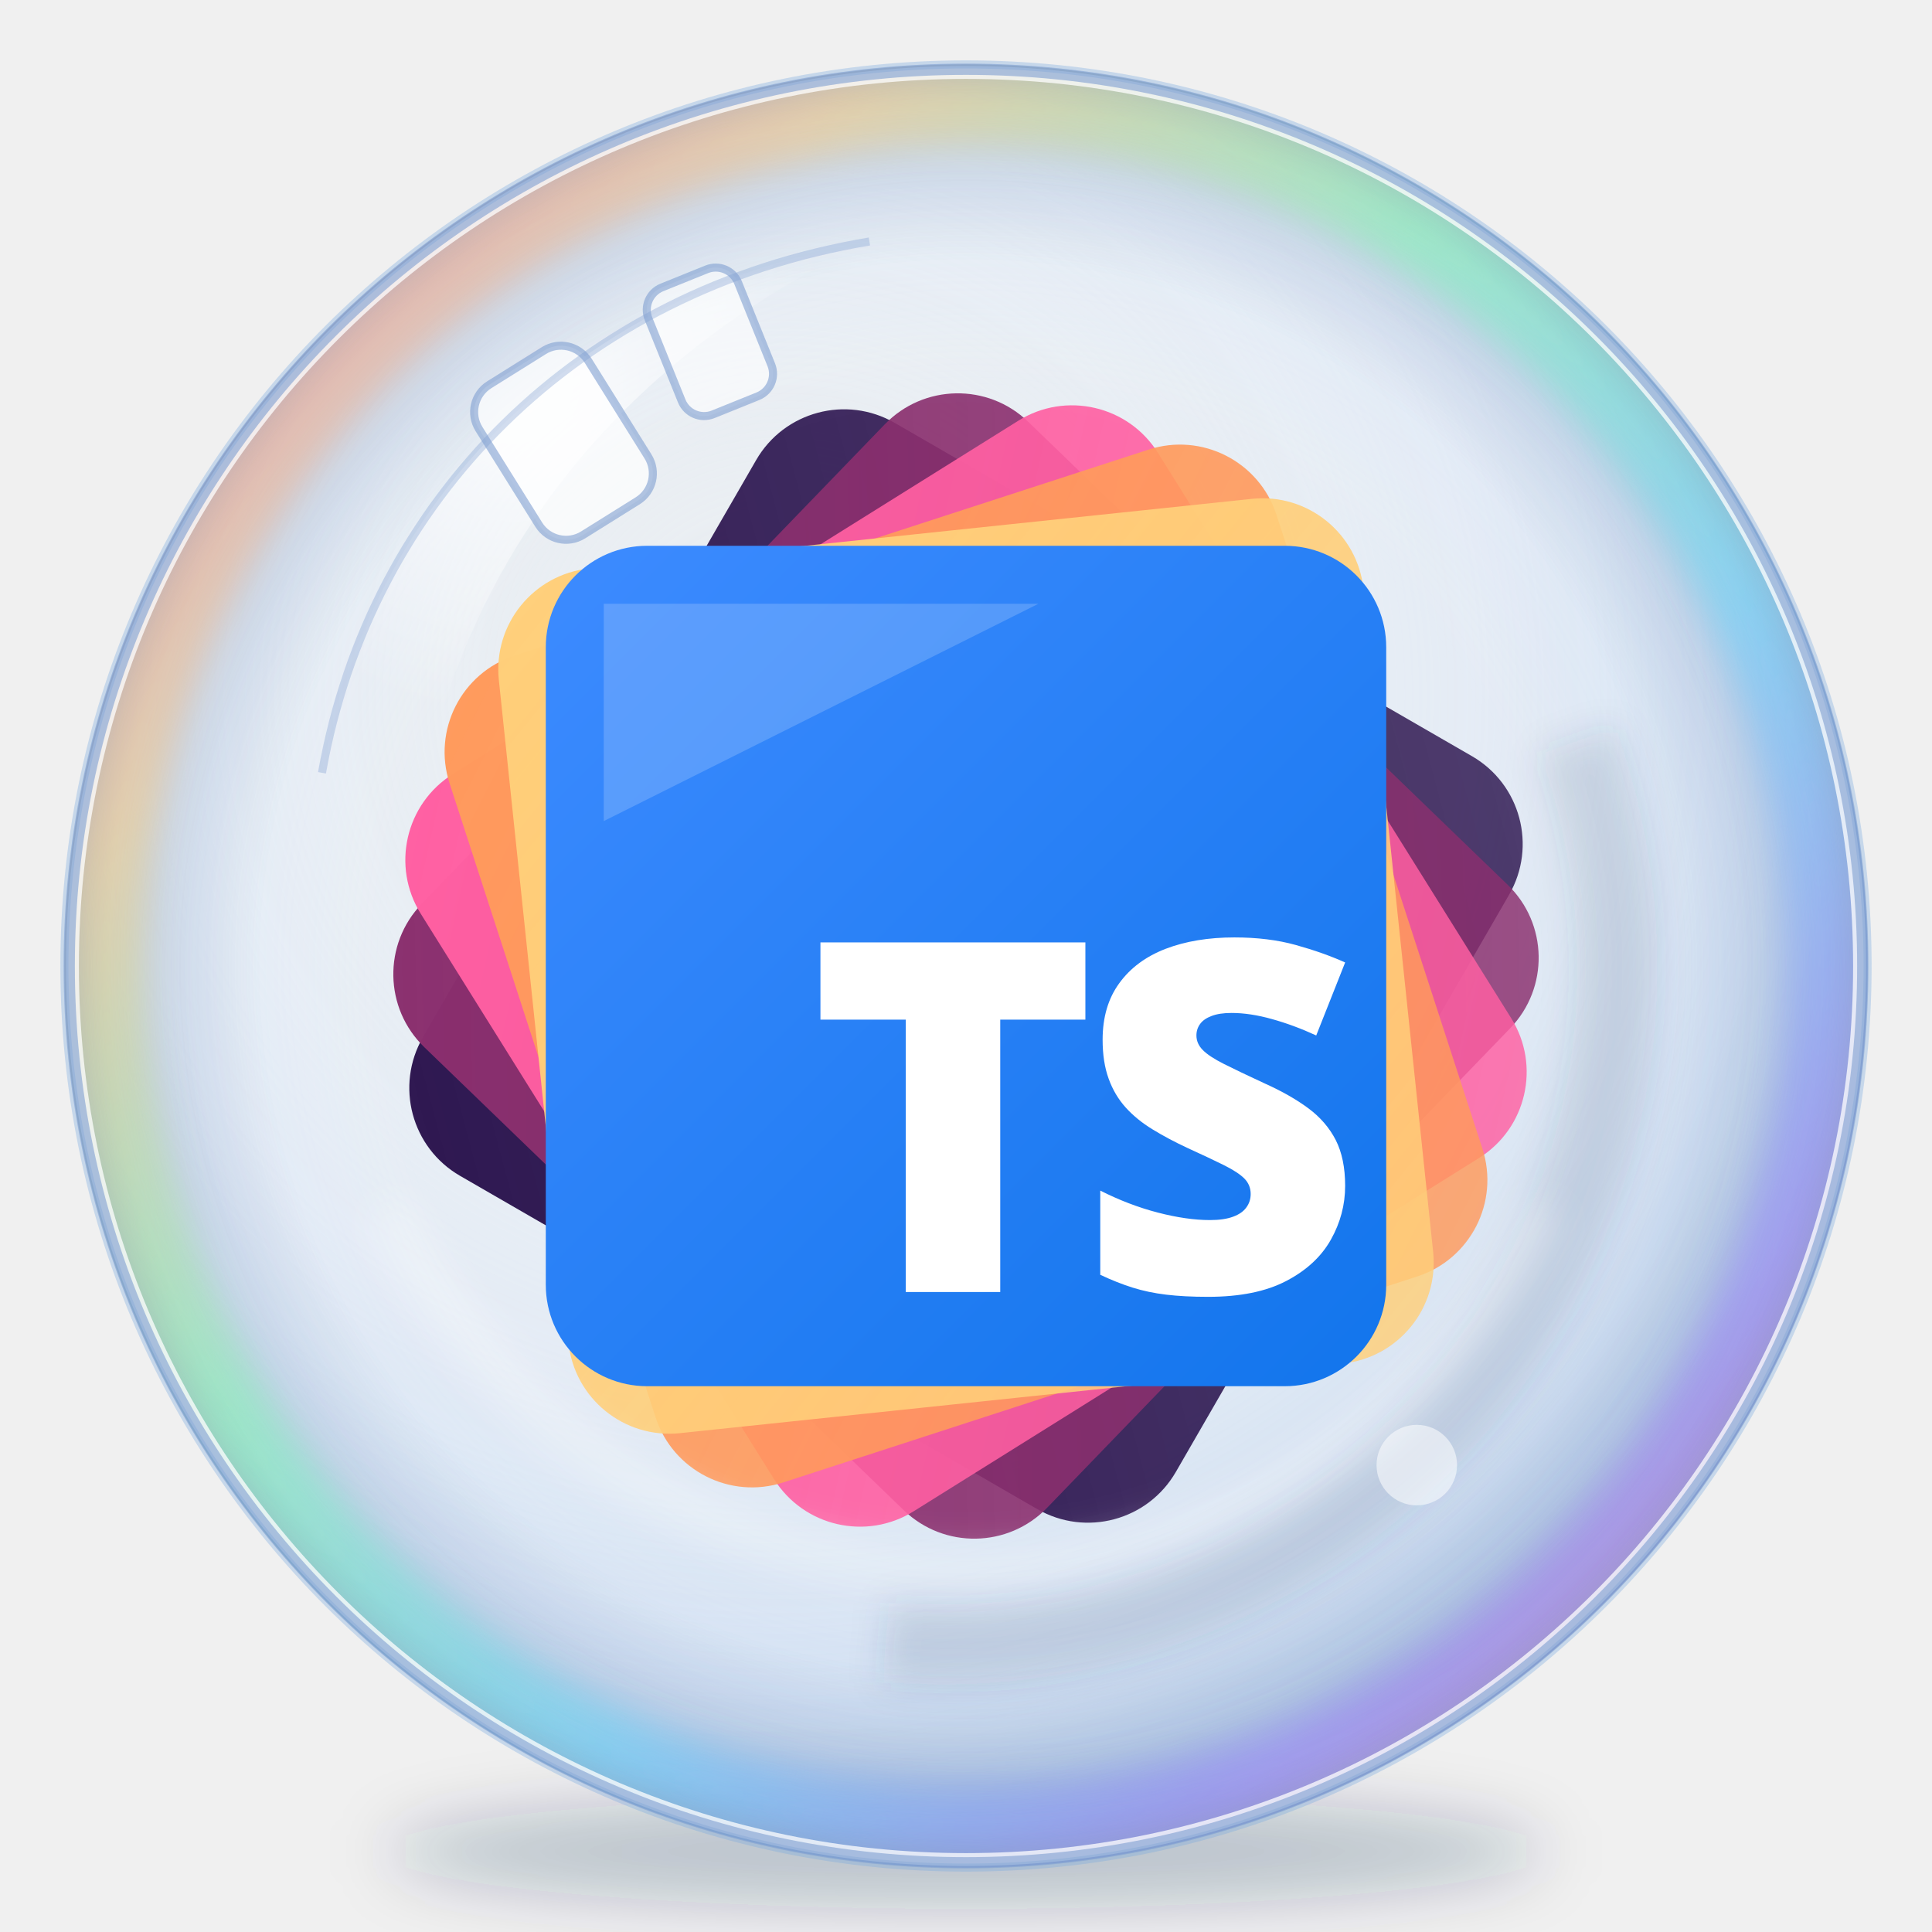
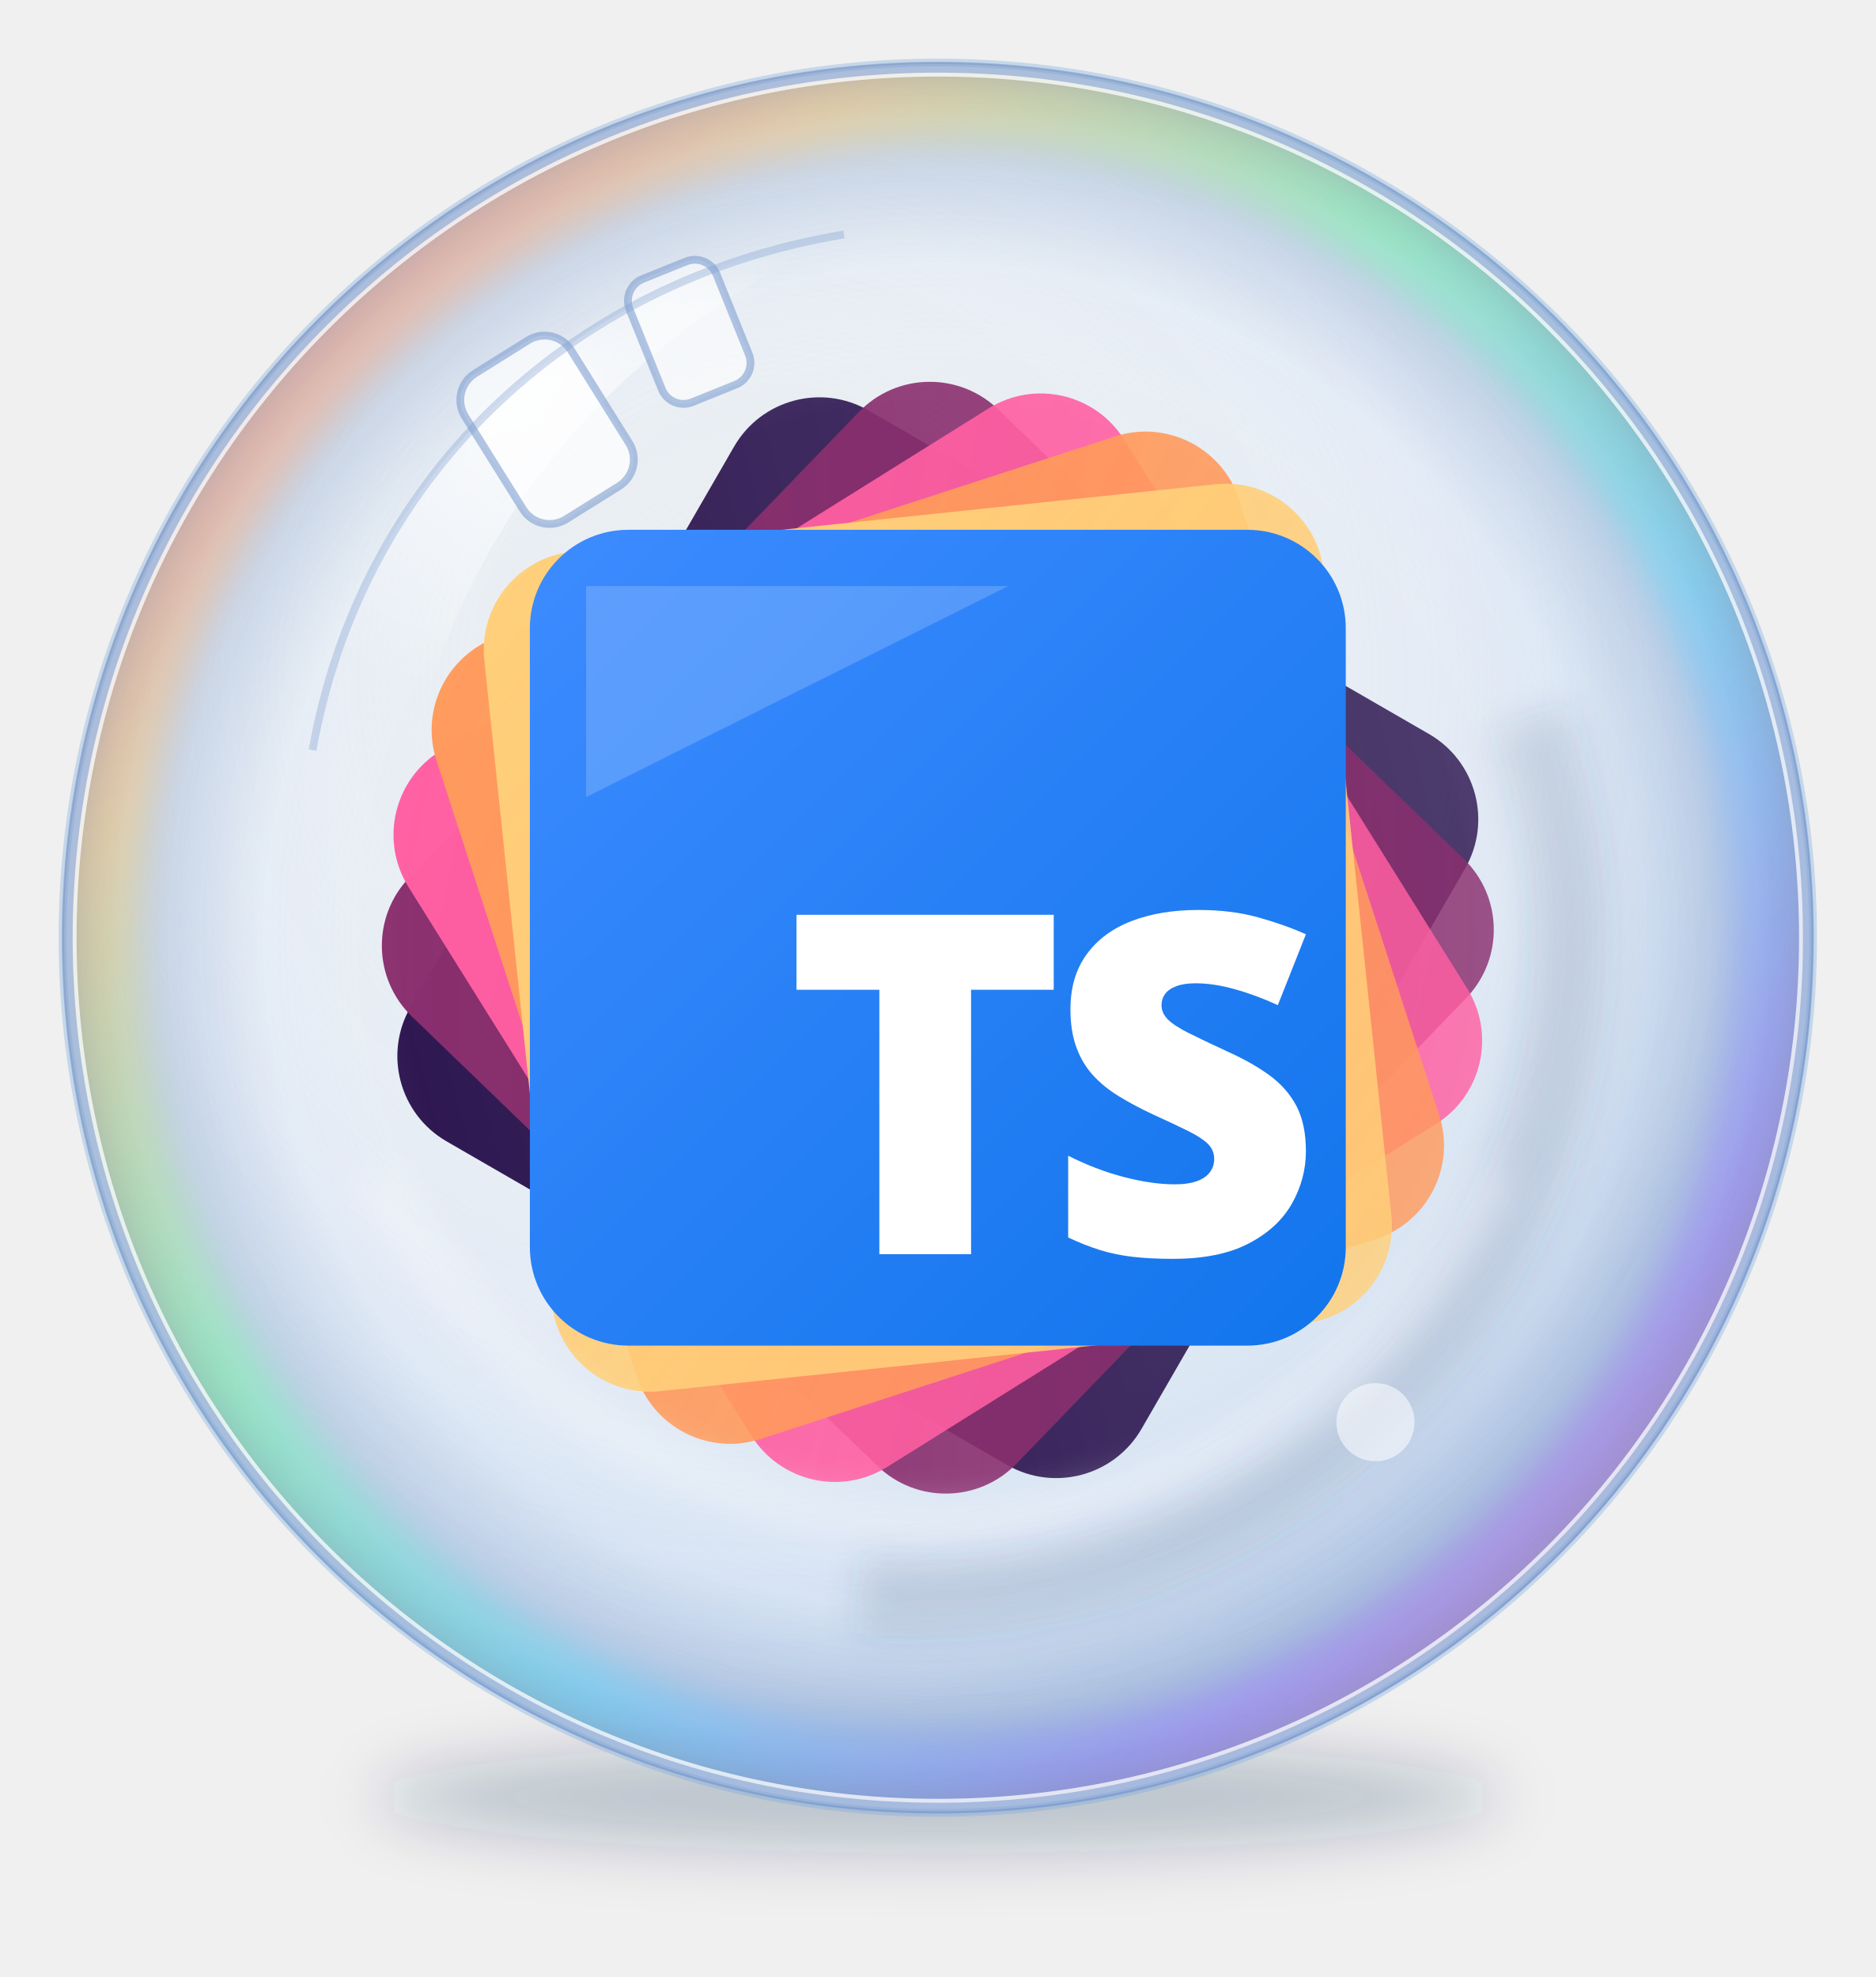
- <svg xmlns="http://www.w3.org/2000/svg" width="240" height="240" viewBox="0 0 240 240" role="img" aria-label="London TypeScript bubble logo, emblem only, light theme">
+ <svg xmlns="http://www.w3.org/2000/svg" width="240" height="253" viewBox="0 0 240 253" role="img" aria-label="London TypeScript bubble logo, emblem only, light theme">
  <defs>
-     <radialGradient id="lts-043cd58561aa12d3652204d408482103-body" cx="0.5" cy="0.5" r="0.5">
+     <radialGradient id="lts-68366d8ef2732246271ef6c818779bbb-body" cx="0.5" cy="0.5" r="0.5">
      <stop offset="0.62" stop-color="#ffffff" stop-opacity="0" />
      <stop offset="0.9" stop-color="#bcd8ff" stop-opacity="0.16" />
      <stop offset="1" stop-color="#ffffff" stop-opacity="0.42" />
    </radialGradient>
-     <linearGradient id="lts-043cd58561aa12d3652204d408482103-rainbow" x1="0" y1="0" x2="1" y2="1">
+     <linearGradient id="lts-68366d8ef2732246271ef6c818779bbb-rainbow" x1="0" y1="0" x2="1" y2="1">
      <stop offset="0" stop-color="#ff5fa2" />
      <stop offset="0.22" stop-color="#ffcf7a" />
      <stop offset="0.42" stop-color="#7dffb0" />
      <stop offset="0.62" stop-color="#5cd6ff" />
      <stop offset="0.82" stop-color="#9a7dff" />
      <stop offset="1" stop-color="#ff5fa2" />
    </linearGradient>
-     <radialGradient id="lts-043cd58561aa12d3652204d408482103-shine" cx="0.35" cy="0.25" r="0.6">
+     <radialGradient id="lts-68366d8ef2732246271ef6c818779bbb-shine" cx="0.35" cy="0.25" r="0.6">
      <stop offset="0" stop-color="#ffffff" stop-opacity="0.85" />
      <stop offset="1" stop-color="#ffffff" stop-opacity="0" />
    </radialGradient>
-     <radialGradient id="lts-043cd58561aa12d3652204d408482103-lightBody" cx="0.4" cy="0.35" r="0.65">
+     <radialGradient id="lts-68366d8ef2732246271ef6c818779bbb-lightBody" cx="0.4" cy="0.35" r="0.65">
      <stop offset="0" stop-color="#ffffff" stop-opacity="0" />
      <stop offset="0.55" stop-color="#e6effc" stop-opacity="0.35" />
      <stop offset="0.85" stop-color="#c4d7f2" stop-opacity="0.55" />
      <stop offset="1" stop-color="#9db6dc" stop-opacity="0.7" />
    </radialGradient>
-     <radialGradient id="lts-043cd58561aa12d3652204d408482103-edge" cx="0.5" cy="0.5" r="0.5">
+     <radialGradient id="lts-68366d8ef2732246271ef6c818779bbb-edge" cx="0.5" cy="0.5" r="0.5">
      <stop offset="0.78" stop-color="#3d5a8a" stop-opacity="0" />
      <stop offset="0.95" stop-color="#3d5a8a" stop-opacity="0.2" />
      <stop offset="1" stop-color="#2a3f66" stop-opacity="0.38" />
    </radialGradient>
-     <linearGradient id="lts-043cd58561aa12d3652204d408482103-pane0" x1="0" y1="0" x2="1" y2="1">
+     <linearGradient id="lts-68366d8ef2732246271ef6c818779bbb-pane0" x1="0" y1="0" x2="1" y2="1">
      <stop offset="0" stop-color="#2d1650" />
      <stop offset="1" stop-color="#2d1650" stop-opacity="0.82" />
    </linearGradient>
-     <linearGradient id="lts-043cd58561aa12d3652204d408482103-pane1" x1="0" y1="0" x2="1" y2="1">
+     <linearGradient id="lts-68366d8ef2732246271ef6c818779bbb-pane1" x1="0" y1="0" x2="1" y2="1">
      <stop offset="0" stop-color="#8a2f6e" />
      <stop offset="1" stop-color="#8a2f6e" stop-opacity="0.82" />
    </linearGradient>
-     <linearGradient id="lts-043cd58561aa12d3652204d408482103-pane2" x1="0" y1="0" x2="1" y2="1">
+     <linearGradient id="lts-68366d8ef2732246271ef6c818779bbb-pane2" x1="0" y1="0" x2="1" y2="1">
      <stop offset="0" stop-color="#ff5fa2" />
      <stop offset="1" stop-color="#ff5fa2" stop-opacity="0.82" />
    </linearGradient>
-     <linearGradient id="lts-043cd58561aa12d3652204d408482103-pane3" x1="0" y1="0" x2="1" y2="1">
+     <linearGradient id="lts-68366d8ef2732246271ef6c818779bbb-pane3" x1="0" y1="0" x2="1" y2="1">
      <stop offset="0" stop-color="#ff9a5c" />
      <stop offset="1" stop-color="#ff9a5c" stop-opacity="0.82" />
    </linearGradient>
-     <linearGradient id="lts-043cd58561aa12d3652204d408482103-pane4" x1="0" y1="0" x2="1" y2="1">
+     <linearGradient id="lts-68366d8ef2732246271ef6c818779bbb-pane4" x1="0" y1="0" x2="1" y2="1">
      <stop offset="0" stop-color="#ffcf7a" />
      <stop offset="1" stop-color="#ffcf7a" stop-opacity="0.82" />
    </linearGradient>
-     <linearGradient id="lts-043cd58561aa12d3652204d408482103-tile" x1="0" y1="0" x2="1" y2="1">
+     <linearGradient id="lts-68366d8ef2732246271ef6c818779bbb-tile" x1="0" y1="0" x2="1" y2="1">
      <stop offset="0" stop-color="#3d8bff" />
      <stop offset="1" stop-color="#1275ec" />
    </linearGradient>
-     <filter id="lts-043cd58561aa12d3652204d408482103-soft" x="-20%" y="-20%" width="140%" height="140%">
+     <filter id="lts-68366d8ef2732246271ef6c818779bbb-soft" x="-20%" y="-20%" width="140%" height="140%">
      <feGaussianBlur stdDeviation="2.2" />
    </filter>
-     <filter id="lts-043cd58561aa12d3652204d408482103-blur4" x="-50%" y="-200%" width="200%" height="500%">
+     <filter id="lts-68366d8ef2732246271ef6c818779bbb-blur4" x="-50%" y="-200%" width="200%" height="500%">
      <feGaussianBlur stdDeviation="4" />
    </filter>
-     <clipPath id="lts-043cd58561aa12d3652204d408482103-ball">
+     <clipPath id="lts-68366d8ef2732246271ef6c818779bbb-ball">
      <circle cx="120" cy="120" r="112" />
    </clipPath>
  </defs>
  <g>
-     <ellipse cx="120" cy="230" rx="72" ry="7" fill="#1b2a4a" fill-opacity="0.22" filter="url(#lts-043cd58561aa12d3652204d408482103-blur4)" />
-     <circle cx="120" cy="120" r="112" fill="url(#lts-043cd58561aa12d3652204d408482103-lightBody)" />
+     <ellipse cx="120" cy="230" rx="72" ry="7" fill="#1b2a4a" fill-opacity="0.22" filter="url(#lts-68366d8ef2732246271ef6c818779bbb-blur4)" />
+     <circle cx="120" cy="120" r="112" fill="url(#lts-68366d8ef2732246271ef6c818779bbb-lightBody)" />
  </g>
  <g>
    <circle cx="120" cy="120" r="112" fill="#9cc8ff" fill-opacity="0.08" />
  </g>
  <g transform="translate(120 120) scale(0.9) translate(-120 -120)">
-     <rect x="60" y="60" width="120" height="120" rx="14" fill="url(#lts-043cd58561aa12d3652204d408482103-pane0)" transform="rotate(-60 120 120)" />
-     <rect x="60" y="60" width="120" height="120" rx="14" fill="url(#lts-043cd58561aa12d3652204d408482103-pane1)" transform="rotate(-46 120 120)" />
-     <rect x="60" y="60" width="120" height="120" rx="14" fill="url(#lts-043cd58561aa12d3652204d408482103-pane2)" transform="rotate(-32 120 120)" />
-     <rect x="60" y="60" width="120" height="120" rx="14" fill="url(#lts-043cd58561aa12d3652204d408482103-pane3)" transform="rotate(-18 120 120)" />
-     <rect x="60" y="60" width="120" height="120" rx="14" fill="url(#lts-043cd58561aa12d3652204d408482103-pane4)" transform="rotate(-6 120 120)" />
-     <rect x="62" y="62" width="116" height="116" rx="14" fill="url(#lts-043cd58561aa12d3652204d408482103-tile)" />
+     <rect x="60" y="60" width="120" height="120" rx="14" fill="url(#lts-68366d8ef2732246271ef6c818779bbb-pane0)" transform="rotate(-60 120 120)" />
+     <rect x="60" y="60" width="120" height="120" rx="14" fill="url(#lts-68366d8ef2732246271ef6c818779bbb-pane1)" transform="rotate(-46 120 120)" />
+     <rect x="60" y="60" width="120" height="120" rx="14" fill="url(#lts-68366d8ef2732246271ef6c818779bbb-pane2)" transform="rotate(-32 120 120)" />
+     <rect x="60" y="60" width="120" height="120" rx="14" fill="url(#lts-68366d8ef2732246271ef6c818779bbb-pane3)" transform="rotate(-18 120 120)" />
+     <rect x="60" y="60" width="120" height="120" rx="14" fill="url(#lts-68366d8ef2732246271ef6c818779bbb-pane4)" transform="rotate(-6 120 120)" />
+     <rect x="62" y="62" width="116" height="116" rx="14" fill="url(#lts-68366d8ef2732246271ef6c818779bbb-tile)" />
    <path d="M70,70 h60 l-60,30 Z" fill="#ffffff" fill-opacity="0.18" />
    <path d="M137.02 139.08L137.02 168L126.99 168L126.99 139.08L117.93 139.08L117.93 130.88L146.06 130.88L146.06 139.08L137.02 139.08M173.64 156.73L173.64 156.73Q173.64 159.75 172.12 162.45Q170.59 165.16 167.38 166.83Q164.17 168.51 159.09 168.51L159.09 168.51Q156.55 168.51 154.64 168.28Q152.72 168.05 151.07 167.53Q149.42 167.01 147.64 166.17L147.64 166.17L147.64 157.23Q150.66 158.76 153.73 159.56Q156.81 160.36 159.29 160.36L159.29 160.36Q160.79 160.36 161.75 160Q162.7 159.65 163.15 159.02Q163.61 158.4 163.61 157.59L163.61 157.59Q163.61 156.63 162.94 155.95Q162.27 155.28 160.79 154.54Q159.32 153.81 156.91 152.71L156.91 152.71Q154.85 151.75 153.19 150.73Q151.53 149.72 150.34 148.41Q149.16 147.1 148.53 145.35Q147.89 143.6 147.89 141.21L147.89 141.21Q147.89 137.63 149.66 135.21Q151.42 132.78 154.58 131.56Q157.75 130.35 161.88 130.35L161.88 130.35Q165.52 130.35 168.42 131.16Q171.33 131.97 173.64 133.01L173.64 133.01L170.57 140.76Q168.18 139.66 165.87 139.02Q163.56 138.37 161.58 138.37L161.58 138.37Q160.29 138.37 159.46 138.69Q158.63 139 158.24 139.54Q157.85 140.07 157.85 140.76L157.85 140.76Q157.85 141.62 158.52 142.3Q159.19 142.99 160.78 143.79Q162.37 144.59 165.11 145.86L165.11 145.86Q167.83 147.08 169.73 148.49Q171.63 149.9 172.64 151.86Q173.64 153.83 173.64 156.73" fill="#ffffff" transform="translate(178 178) scale(1.3) translate(-178 -178)" />
  </g>
  <g>
-     <circle cx="120" cy="120" r="112" fill="url(#lts-043cd58561aa12d3652204d408482103-body)" />
+     <circle cx="120" cy="120" r="112" fill="url(#lts-68366d8ef2732246271ef6c818779bbb-body)" />
  </g>
  <g>
-     <circle cx="120" cy="120" r="112" fill="url(#lts-043cd58561aa12d3652204d408482103-edge)" />
-     <path d="M196,92 A84,84 0 0 1 110,204" fill="none" stroke="#2a3f66" stroke-opacity="0.14" stroke-width="10" filter="url(#lts-043cd58561aa12d3652204d408482103-soft)" />
+     <circle cx="120" cy="120" r="112" fill="url(#lts-68366d8ef2732246271ef6c818779bbb-edge)" />
+     <path d="M196,92 A84,84 0 0 1 110,204" fill="none" stroke="#2a3f66" stroke-opacity="0.14" stroke-width="10" filter="url(#lts-68366d8ef2732246271ef6c818779bbb-soft)" />
  </g>
-   <g clip-path="url(#lts-043cd58561aa12d3652204d408482103-ball)">
-     <circle cx="120" cy="120" r="107" fill="none" stroke="url(#lts-043cd58561aa12d3652204d408482103-rainbow)" stroke-opacity="0.5" stroke-width="10" filter="url(#lts-043cd58561aa12d3652204d408482103-soft)" />
-     <path d="M48,150 A80,80 0 0 0 192,150" fill="none" stroke="#ffffff" stroke-opacity="0.28" stroke-width="5" filter="url(#lts-043cd58561aa12d3652204d408482103-soft)" />
+   <g clip-path="url(#lts-68366d8ef2732246271ef6c818779bbb-ball)">
+     <circle cx="120" cy="120" r="107" fill="none" stroke="url(#lts-68366d8ef2732246271ef6c818779bbb-rainbow)" stroke-opacity="0.5" stroke-width="10" filter="url(#lts-68366d8ef2732246271ef6c818779bbb-soft)" />
+     <path d="M48,150 A80,80 0 0 0 192,150" fill="none" stroke="#ffffff" stroke-opacity="0.28" stroke-width="5" filter="url(#lts-68366d8ef2732246271ef6c818779bbb-soft)" />
  </g>
  <g>
    <circle cx="120" cy="120" r="111" fill="none" stroke="#ffffff" stroke-opacity="0.75" stroke-width="1.6" />
    <circle cx="120" cy="120" r="112" fill="none" stroke="#7aa8e0" stroke-opacity="0.35" stroke-width="1" />
  </g>
  <g>
-     <path d="M40,96 C46,62 72,36 108,30 C78,44 58,68 52,100 Z" fill="url(#lts-043cd58561aa12d3652204d408482103-shine)" />
+     <path d="M40,96 C46,62 72,36 108,30 C78,44 58,68 52,100 Z" fill="url(#lts-68366d8ef2732246271ef6c818779bbb-shine)" />
  </g>
  <g>
    <rect x="62" y="44" width="16" height="22" rx="4" fill="#ffffff" fill-opacity="0.7" transform="rotate(-32 70 55)" />
    <rect x="82" y="34" width="12" height="17" rx="3" fill="#ffffff" fill-opacity="0.55" transform="rotate(-22 88 42)" />
  </g>
  <g>
    <circle cx="176" cy="182" r="5" fill="#ffffff" fill-opacity="0.55" />
  </g>
  <g fill="none" stroke="#7f9fd0" stroke-opacity="0.6" stroke-width="1">
    <circle cx="120" cy="120" r="111.4" stroke-width="1.4" />
    <rect x="62" y="44" width="16" height="22" rx="4" transform="rotate(-32 70 55)" />
    <rect x="82" y="34" width="12" height="17" rx="3" transform="rotate(-22 88 42)" />
    <path d="M40,96 C46,62 72,36 108,30" stroke-opacity="0.35" />
  </g>
</svg>
